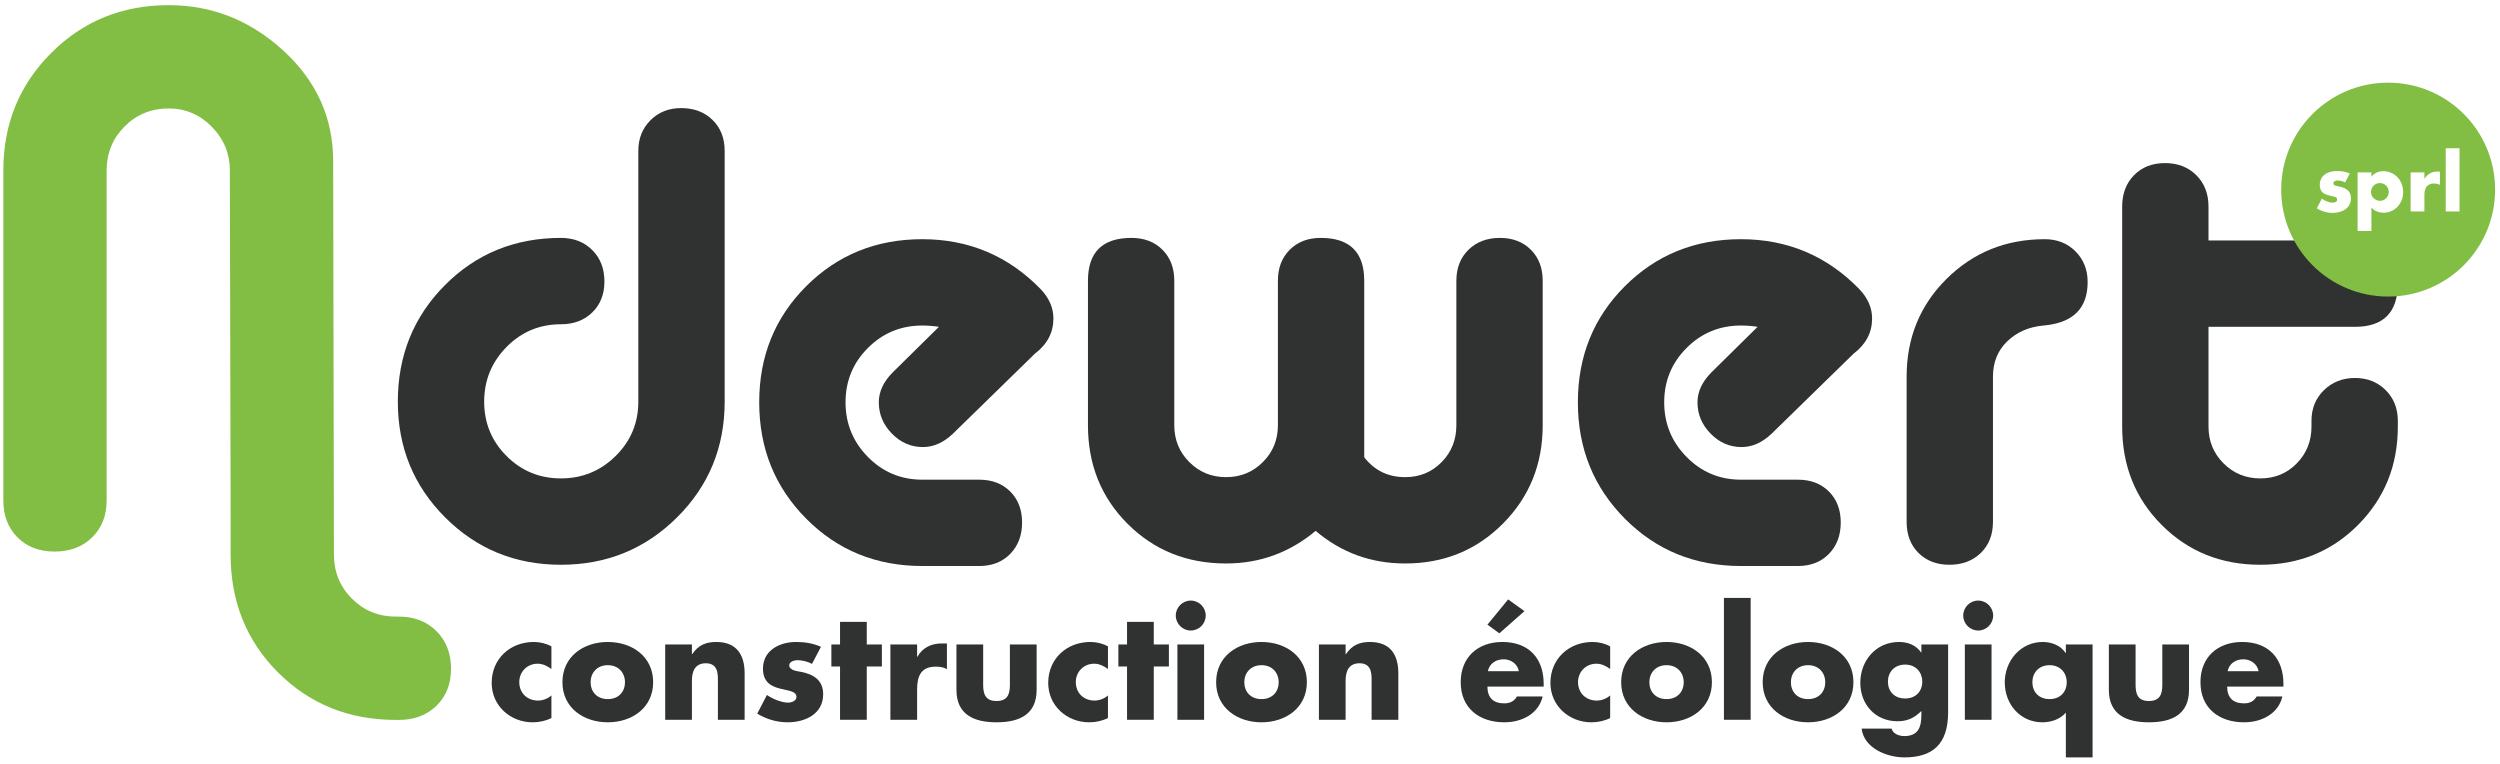
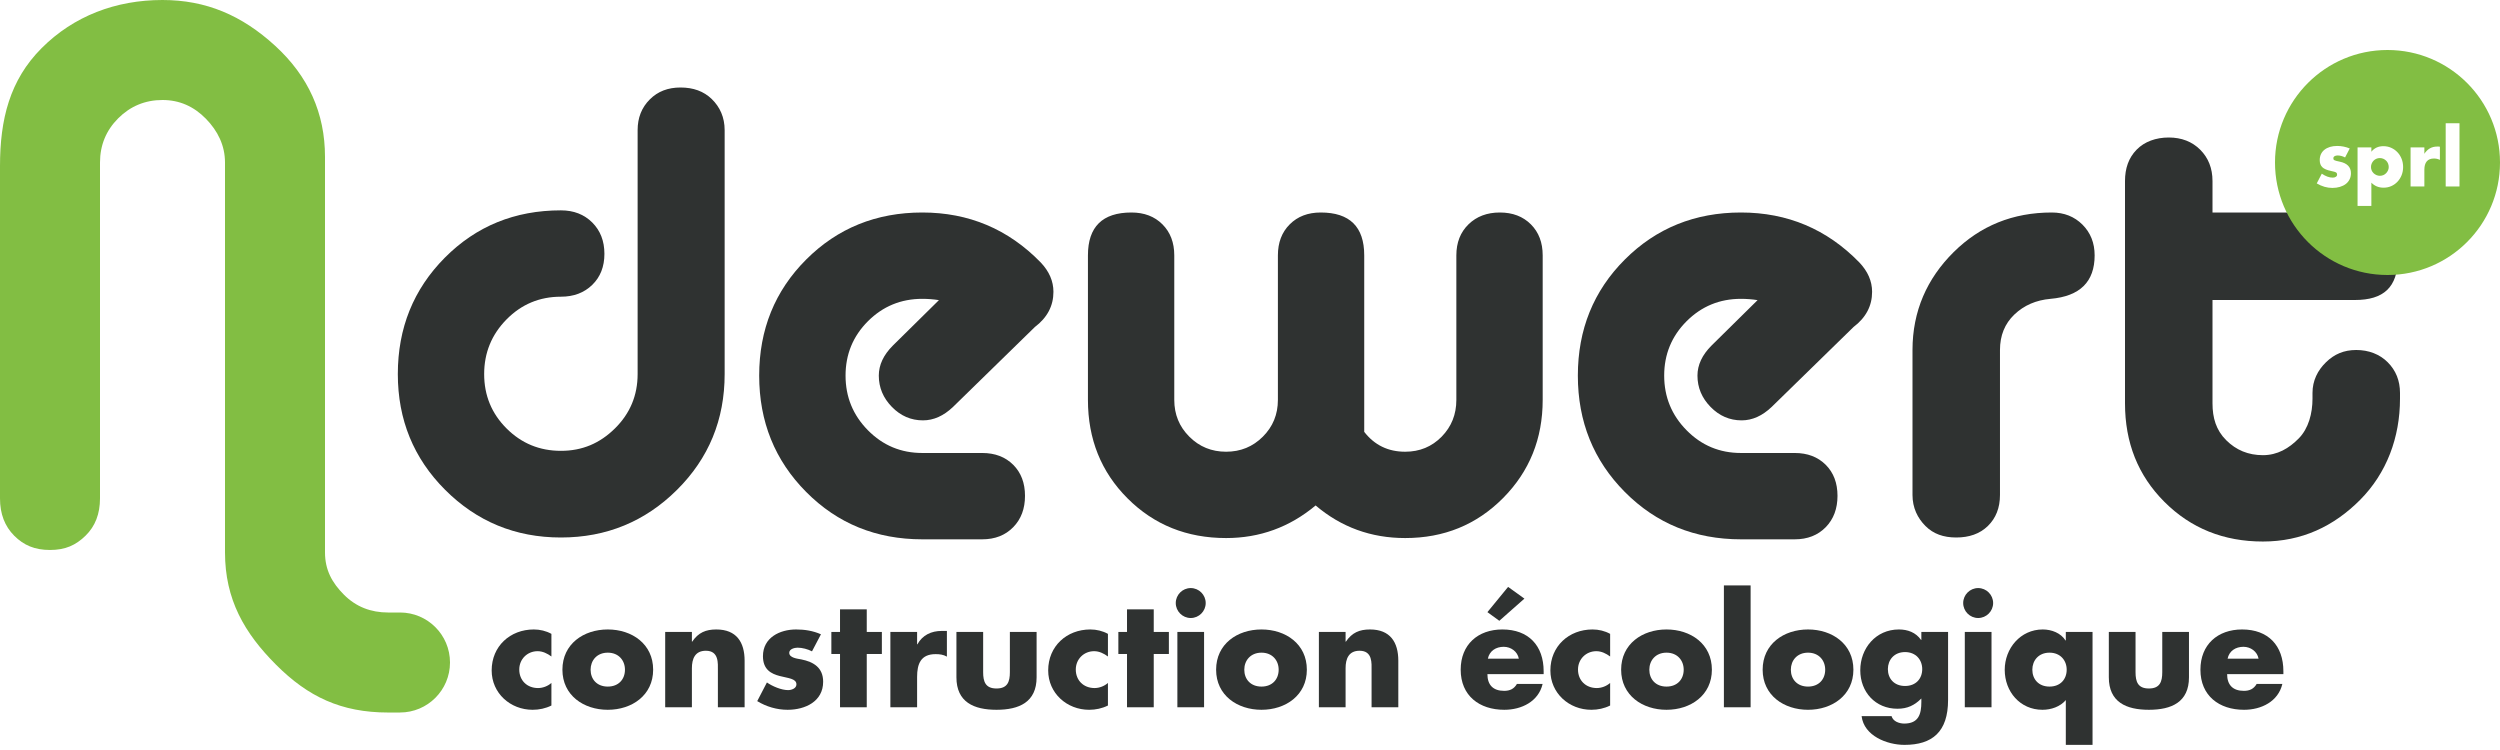
- <svg xmlns="http://www.w3.org/2000/svg" width="180px" height="55px" viewBox="0 0 180 55" version="1.1">
+ <svg xmlns="http://www.w3.org/2000/svg" width="200px" height="60px" viewBox="0 0 200 60" version="1.1">
  <defs />
-   <g id="Symbols" stroke="none" stroke-width="1" fill="none" fill-rule="evenodd">
-     <g id="Header" transform="translate(-20, -25)">
-       <g id="#HEADER">
-         <g id="logo" transform="translate(20, 25)">
-           <path d="M40.387,23.347 C38.851,23.347 37.547,23.892 36.472,24.981 C35.397,26.072 34.861,27.385 34.861,28.919 C34.861,30.454 35.397,31.759 36.472,32.833 C37.547,33.908 38.851,34.445 40.387,34.445 C41.922,34.445 43.234,33.908 44.324,32.833 C45.414,31.759 45.959,30.454 45.959,28.919 L45.959,10.867 C45.959,9.977 46.251,9.24 46.835,8.657 C47.417,8.074 48.154,7.782 49.045,7.782 C49.965,7.782 50.717,8.066 51.301,8.633 C51.884,9.202 52.176,9.946 52.176,10.867 L52.176,28.919 C52.176,32.205 51.032,34.983 48.745,37.254 C46.458,39.527 43.671,40.663 40.387,40.663 C37.101,40.663 34.323,39.527 32.051,37.254 C29.779,34.983 28.644,32.205 28.644,28.919 C28.644,25.603 29.772,22.81 32.028,20.538 C34.285,18.266 37.071,17.129 40.387,17.129 C41.308,17.129 42.06,17.422 42.643,18.005 C43.226,18.589 43.519,19.34 43.519,20.262 C43.519,21.182 43.226,21.927 42.643,22.495 C42.06,23.063 41.308,23.347 40.387,23.347" id="Fill-37" fill="#2F3231" />
-           <path d="M74.51,25.466 L68.616,31.221 C67.94,31.866 67.219,32.188 66.451,32.188 C65.592,32.188 64.847,31.866 64.218,31.221 C63.588,30.577 63.274,29.826 63.274,28.966 C63.274,28.198 63.611,27.476 64.287,26.8 L67.603,23.531 C67.203,23.47 66.804,23.438 66.405,23.438 C64.87,23.438 63.565,23.977 62.491,25.051 C61.416,26.126 60.879,27.43 60.879,28.966 C60.879,30.501 61.416,31.813 62.491,32.902 C63.565,33.993 64.87,34.537 66.405,34.537 L70.504,34.537 C71.425,34.537 72.169,34.822 72.738,35.389 C73.305,35.957 73.59,36.701 73.59,37.622 C73.59,38.543 73.305,39.297 72.738,39.879 C72.169,40.461 71.425,40.753 70.504,40.753 L66.405,40.753 C63.089,40.753 60.304,39.618 58.048,37.346 C55.79,35.074 54.663,32.281 54.663,28.966 C54.663,25.65 55.79,22.863 58.048,20.606 C60.304,18.351 63.089,17.222 66.405,17.222 C69.752,17.222 72.591,18.419 74.925,20.814 C75.539,21.458 75.846,22.165 75.846,22.932 C75.846,23.945 75.401,24.79 74.51,25.466" id="Fill-38" fill="#2F3231" />
-           <path d="M98.225,32.924 C98.965,33.877 99.944,34.354 101.175,34.354 C102.216,34.354 103.093,33.993 103.8,33.271 C104.505,32.55 104.858,31.667 104.858,30.623 L104.858,20.215 C104.858,19.294 105.151,18.551 105.732,17.982 C106.314,17.414 107.068,17.129 107.989,17.129 C108.911,17.129 109.654,17.414 110.224,17.982 C110.791,18.551 111.074,19.294 111.074,20.215 L111.074,30.623 C111.074,33.417 110.123,35.773 108.22,37.691 C106.314,39.612 103.967,40.57 101.175,40.57 C98.716,40.57 96.567,39.788 94.726,38.222 C92.854,39.788 90.703,40.57 88.279,40.57 C85.455,40.57 83.09,39.618 81.187,37.715 C79.283,35.812 78.333,33.448 78.333,30.623 L78.333,20.215 C78.333,18.159 79.376,17.129 81.464,17.129 C82.386,17.129 83.13,17.414 83.697,17.982 C84.264,18.551 84.549,19.294 84.549,20.215 L84.549,30.623 C84.549,31.667 84.91,32.55 85.632,33.271 C86.352,33.993 87.236,34.354 88.279,34.354 C89.323,34.354 90.205,33.993 90.926,33.271 C91.648,32.55 92.009,31.667 92.009,30.623 L92.009,20.215 C92.009,19.294 92.292,18.551 92.862,17.982 C93.429,17.414 94.173,17.129 95.095,17.129 C97.182,17.129 98.225,18.159 98.225,20.215 L98.225,32.924" id="Fill-39" fill="#2F3231" />
-           <path d="M133.456,25.466 L127.561,31.221 C126.885,31.866 126.163,32.188 125.397,32.188 C124.537,32.188 123.792,31.866 123.163,31.221 C122.534,30.577 122.219,29.826 122.219,28.966 C122.219,28.198 122.557,27.476 123.233,26.8 L126.547,23.531 C126.148,23.47 125.749,23.438 125.35,23.438 C123.814,23.438 122.51,23.977 121.436,25.051 C120.362,26.126 119.823,27.43 119.823,28.966 C119.823,30.501 120.362,31.813 121.436,32.902 C122.51,33.993 123.814,34.537 125.35,34.537 L129.449,34.537 C130.37,34.537 131.113,34.822 131.683,35.389 C132.249,35.957 132.534,36.701 132.534,37.622 C132.534,38.543 132.249,39.297 131.683,39.879 C131.113,40.461 130.37,40.753 129.449,40.753 L125.35,40.753 C122.035,40.753 119.249,39.618 116.992,37.346 C114.735,35.074 113.607,32.281 113.607,28.966 C113.607,25.65 114.735,22.863 116.992,20.606 C119.249,18.351 122.035,17.222 125.35,17.222 C128.696,17.222 131.537,18.419 133.869,20.814 C134.483,21.458 134.791,22.165 134.791,22.932 C134.791,23.945 134.346,24.79 133.456,25.466" id="Fill-40" fill="#2F3231" />
-           <path d="M143.493,27.123 L143.493,37.576 C143.493,38.498 143.202,39.243 142.619,39.81 C142.035,40.378 141.282,40.663 140.363,40.663 C139.441,40.663 138.696,40.378 138.129,39.81 C137.561,39.243 137.277,38.498 137.277,37.576 L137.277,27.123 C137.277,24.329 138.235,21.981 140.154,20.078 C142.074,18.174 144.43,17.222 147.224,17.222 C148.114,17.222 148.851,17.514 149.434,18.097 C150.017,18.681 150.31,19.417 150.31,20.308 C150.31,22.212 149.251,23.255 147.131,23.438 C146.087,23.531 145.221,23.907 144.53,24.567 C143.839,25.227 143.493,26.08 143.493,27.123" id="Fill-41" fill="#2F3231" />
-           <path d="M172.644,30.714 C172.644,33.509 171.693,35.866 169.79,37.785 C167.885,39.702 165.536,40.663 162.743,40.663 C159.919,40.663 157.555,39.711 155.651,37.806 C153.747,35.904 152.796,33.54 152.796,30.714 L152.796,14.873 C152.796,13.952 153.079,13.2 153.648,12.617 C154.215,12.035 154.96,11.742 155.882,11.742 C156.802,11.742 157.555,12.035 158.138,12.617 C158.721,13.2 159.012,13.952 159.012,14.873 L159.012,17.314 L169.559,17.314 C170.479,17.314 171.224,17.598 171.792,18.167 C172.359,18.734 172.644,19.478 172.644,20.4 C172.644,22.488 171.615,23.531 169.559,23.531 L159.012,23.531 L159.012,30.714 C159.012,31.759 159.374,32.643 160.095,33.363 C160.816,34.084 161.698,34.445 162.743,34.445 C163.787,34.445 164.662,34.084 165.368,33.363 C166.074,32.643 166.427,31.759 166.427,30.714 L166.427,30.301 C166.427,29.41 166.727,28.673 167.325,28.09 C167.925,27.507 168.668,27.215 169.559,27.215 C170.448,27.215 171.186,27.507 171.769,28.09 C172.352,28.673 172.644,29.41 172.644,30.301 L172.644,30.714" id="Fill-42" fill="#2F3231" />
-           <path d="M28.727,51.834 L28.506,51.834 C25.126,51.834 22.298,50.694 20.021,48.418 C17.743,46.139 16.605,43.313 16.605,39.934 L16.605,36.736 L16.549,12.273 C16.549,11.06 16.117,10.013 15.255,9.132 C14.391,8.25 13.354,7.809 12.142,7.809 C10.892,7.809 9.836,8.241 8.973,9.104 C8.11,9.969 7.678,11.025 7.678,12.273 L7.678,36.021 C7.678,37.123 7.329,38.012 6.632,38.693 C5.934,39.372 5.034,39.713 3.932,39.713 C2.83,39.713 1.939,39.372 1.26,38.693 C0.579,38.012 0.24,37.123 0.24,36.021 L0.24,12.273 C0.24,8.93 1.388,6.111 3.685,3.815 C5.979,1.519 8.799,0.371 12.142,0.371 C15.263,0.371 18.019,1.464 20.407,3.65 C22.794,5.836 23.988,8.49 23.988,11.612 L24.043,39.934 C24.043,41.18 24.475,42.236 25.338,43.101 C26.201,43.963 27.257,44.396 28.506,44.396 L28.727,44.396 C29.828,44.396 30.728,44.744 31.427,45.442 C32.124,46.139 32.473,47.041 32.473,48.143 C32.473,49.244 32.124,50.134 31.427,50.815 C30.728,51.493 29.828,51.834 28.727,51.834" id="Fill-43" fill="#82BE43" />
-           <path d="M39.702,48.168 C39.417,47.956 39.079,47.787 38.709,47.787 C37.969,47.787 37.388,48.357 37.388,49.108 C37.388,49.891 37.948,50.441 38.741,50.441 C39.079,50.441 39.449,50.303 39.702,50.07 L39.702,51.699 C39.28,51.91 38.815,52.006 38.35,52.006 C36.743,52.006 35.401,50.81 35.401,49.172 C35.401,47.428 36.732,46.222 38.435,46.222 C38.878,46.222 39.322,46.328 39.702,46.539 L39.702,48.168" id="Fill-44" fill="#2F3231" />
-           <path d="M42.524,49.119 C42.524,49.805 42.979,50.335 43.761,50.335 C44.544,50.335 44.998,49.805 44.998,49.119 C44.998,48.452 44.544,47.893 43.761,47.893 C42.979,47.893 42.524,48.452 42.524,49.119 Z M47.027,49.119 C47.027,50.958 45.505,52.006 43.761,52.006 C42.028,52.006 40.495,50.969 40.495,49.119 C40.495,47.269 42.017,46.222 43.761,46.222 C45.505,46.222 47.027,47.269 47.027,49.119 Z" id="Fill-45" fill="#2F3231" />
-           <path d="M49.818,47.099 L49.839,47.099 C50.284,46.444 50.822,46.222 51.573,46.222 C53.031,46.222 53.613,47.142 53.613,48.475 L53.613,51.824 L51.689,51.824 L51.689,49.182 C51.689,48.665 51.773,47.755 50.822,47.755 C50.04,47.755 49.818,48.337 49.818,49.013 L49.818,51.824 L47.894,51.824 L47.894,46.402 L49.818,46.402 L49.818,47.099" id="Fill-46" fill="#2F3231" />
-           <path d="M58.464,47.798 C58.168,47.639 57.757,47.533 57.429,47.533 C57.206,47.533 56.826,47.628 56.826,47.903 C56.826,48.273 57.429,48.327 57.693,48.378 C58.591,48.557 59.268,48.981 59.268,49.986 C59.268,51.413 57.967,52.006 56.71,52.006 C55.938,52.006 55.177,51.782 54.521,51.382 L55.219,50.038 C55.61,50.314 56.266,50.589 56.741,50.589 C56.985,50.589 57.344,50.472 57.344,50.176 C57.344,49.754 56.741,49.732 56.138,49.573 C55.536,49.415 54.933,49.119 54.933,48.147 C54.933,46.815 56.138,46.222 57.323,46.222 C57.936,46.222 58.549,46.318 59.11,46.571 L58.464,47.798" id="Fill-47" fill="#2F3231" />
-           <polyline id="Fill-48" fill="#2F3231" points="62.407 51.824 60.483 51.824 60.483 47.988 59.859 47.988 59.859 46.402 60.483 46.402 60.483 44.774 62.407 44.774 62.407 46.402 63.495 46.402 63.495 47.988 62.407 47.988 62.407 51.824" />
-           <path d="M66.032,47.291 L66.053,47.291 C66.423,46.624 67.058,46.328 67.808,46.328 L68.178,46.328 L68.178,48.178 C67.914,48.029 67.661,47.999 67.364,47.999 C66.296,47.999 66.032,48.706 66.032,49.637 L66.032,51.824 L64.108,51.824 L64.108,46.402 L66.032,46.402 L66.032,47.291" id="Fill-49" fill="#2F3231" />
-           <path d="M70.788,46.402 L70.788,49.3 C70.788,49.986 70.958,50.472 71.751,50.472 C72.544,50.472 72.712,49.986 72.712,49.3 L72.712,46.402 L74.637,46.402 L74.637,49.667 C74.637,51.455 73.378,52.006 71.751,52.006 C70.123,52.006 68.864,51.455 68.864,49.667 L68.864,46.402 L70.788,46.402" id="Fill-50" fill="#2F3231" />
-           <path d="M79.773,48.168 C79.488,47.956 79.15,47.787 78.779,47.787 C78.04,47.787 77.458,48.357 77.458,49.108 C77.458,49.891 78.018,50.441 78.812,50.441 C79.15,50.441 79.519,50.303 79.773,50.07 L79.773,51.699 C79.35,51.91 78.886,52.006 78.42,52.006 C76.813,52.006 75.471,50.81 75.471,49.172 C75.471,47.428 76.803,46.222 78.505,46.222 C78.949,46.222 79.393,46.328 79.773,46.539 L79.773,48.168" id="Fill-51" fill="#2F3231" />
-           <polyline id="Fill-52" fill="#2F3231" points="83.071 51.824 81.147 51.824 81.147 47.988 80.523 47.988 80.523 46.402 81.147 46.402 81.147 44.774 83.071 44.774 83.071 46.402 84.16 46.402 84.16 47.988 83.071 47.988 83.071 51.824" />
-           <path d="M84.773,51.824 L86.695,51.824 L86.695,46.402 L84.773,46.402 L84.773,51.824 Z M86.812,44.319 C86.812,44.911 86.326,45.398 85.734,45.398 C85.142,45.398 84.656,44.911 84.656,44.319 C84.656,43.727 85.142,43.241 85.734,43.241 C86.326,43.241 86.812,43.727 86.812,44.319 Z" id="Fill-53" fill="#2F3231" />
-           <path d="M89.59,49.119 C89.59,49.805 90.046,50.335 90.829,50.335 C91.611,50.335 92.065,49.805 92.065,49.119 C92.065,48.452 91.611,47.893 90.829,47.893 C90.046,47.893 89.59,48.452 89.59,49.119 Z M94.095,49.119 C94.095,50.958 92.572,52.006 90.829,52.006 C89.094,52.006 87.561,50.969 87.561,49.119 C87.561,47.269 89.084,46.222 90.829,46.222 C92.572,46.222 94.095,47.269 94.095,49.119 Z" id="Fill-54" fill="#2F3231" />
-           <path d="M96.884,47.099 L96.907,47.099 C97.35,46.444 97.889,46.222 98.64,46.222 C100.099,46.222 100.68,47.142 100.68,48.475 L100.68,51.824 L98.755,51.824 L98.755,49.182 C98.755,48.665 98.84,47.755 97.889,47.755 C97.107,47.755 96.884,48.337 96.884,49.013 L96.884,51.824 L94.962,51.824 L94.962,46.402 L96.884,46.402 L96.884,47.099" id="Fill-55" fill="#2F3231" />
-           <path d="M109.358,48.327 C109.263,47.808 108.787,47.47 108.269,47.47 C107.709,47.47 107.244,47.766 107.127,48.327 L109.358,48.327 Z M107.953,45.599 L107.095,44.975 L108.586,43.157 L109.76,44.002 L107.953,45.599 Z M111.145,49.437 L107.095,49.437 C107.095,50.218 107.507,50.642 108.301,50.642 C108.714,50.642 109.01,50.504 109.22,50.144 L111.07,50.144 C110.923,50.778 110.542,51.245 110.045,51.55 C109.548,51.857 108.935,52.006 108.311,52.006 C106.514,52.006 105.171,50.99 105.171,49.119 C105.171,47.312 106.409,46.222 108.174,46.222 C110.056,46.222 111.145,47.385 111.145,49.235 L111.145,49.437 Z" id="Fill-56" fill="#2F3231" />
-           <path d="M115.932,48.168 C115.648,47.956 115.308,47.787 114.939,47.787 C114.199,47.787 113.618,48.357 113.618,49.108 C113.618,49.891 114.178,50.441 114.971,50.441 C115.308,50.441 115.679,50.303 115.932,50.07 L115.932,51.699 C115.51,51.91 115.045,52.006 114.579,52.006 C112.971,52.006 111.63,50.81 111.63,49.172 C111.63,47.428 112.962,46.222 114.664,46.222 C115.108,46.222 115.552,46.328 115.932,46.539 L115.932,48.168" id="Fill-57" fill="#2F3231" />
-           <path d="M118.754,49.119 C118.754,49.805 119.209,50.335 119.991,50.335 C120.774,50.335 121.228,49.805 121.228,49.119 C121.228,48.452 120.774,47.893 119.991,47.893 C119.209,47.893 118.754,48.452 118.754,49.119 Z M123.258,49.119 C123.258,50.958 121.735,52.006 119.991,52.006 C118.258,52.006 116.724,50.969 116.724,49.119 C116.724,47.269 118.247,46.222 119.991,46.222 C121.735,46.222 123.258,47.269 123.258,49.119 Z" id="Fill-58" fill="#2F3231" />
-           <polygon id="Fill-59" fill="#2F3231" points="124.123 51.824 126.047 51.824 126.047 43.05 124.123 43.05" />
-           <path d="M128.944,49.119 C128.944,49.805 129.398,50.335 130.181,50.335 C130.963,50.335 131.417,49.805 131.417,49.119 C131.417,48.452 130.963,47.893 130.181,47.893 C129.398,47.893 128.944,48.452 128.944,49.119 Z M133.447,49.119 C133.447,50.958 131.924,52.006 130.181,52.006 C128.446,52.006 126.913,50.969 126.913,49.119 C126.913,47.269 128.436,46.222 130.181,46.222 C131.924,46.222 133.447,47.269 133.447,49.119 Z" id="Fill-60" fill="#2F3231" />
-           <path d="M135.93,49.076 C135.93,49.764 136.384,50.291 137.166,50.291 C137.948,50.291 138.403,49.764 138.403,49.076 C138.403,48.411 137.948,47.851 137.166,47.851 C136.384,47.851 135.93,48.411 135.93,49.076 Z M140.264,51.296 C140.264,53.602 139.122,54.532 137.124,54.532 C135.877,54.532 134.206,53.887 134.037,52.46 L136.194,52.46 C136.246,52.649 136.384,52.787 136.554,52.872 C136.722,52.956 136.923,52.998 137.102,52.998 C138.139,52.998 138.34,52.323 138.34,51.445 L138.34,51.191 C137.843,51.688 137.335,51.93 136.616,51.93 C135.031,51.93 133.942,50.726 133.942,49.162 C133.942,47.575 135.062,46.222 136.722,46.222 C137.356,46.222 137.938,46.434 138.319,46.974 L138.34,46.974 L138.34,46.402 L140.264,46.402 L140.264,51.296 Z" id="Fill-61" fill="#2F3231" />
-           <path d="M141.469,51.824 L143.391,51.824 L143.391,46.402 L141.469,46.402 L141.469,51.824 Z M143.508,44.319 C143.508,44.911 143.021,45.398 142.43,45.398 C141.838,45.398 141.352,44.911 141.352,44.319 C141.352,43.727 141.838,43.241 142.43,43.241 C143.021,43.241 143.508,43.727 143.508,44.319 Z" id="Fill-62" fill="#2F3231" />
-           <path d="M146.331,49.119 C146.331,49.805 146.785,50.335 147.567,50.335 C148.35,50.335 148.804,49.805 148.804,49.119 C148.804,48.452 148.35,47.893 147.567,47.893 C146.785,47.893 146.331,48.452 146.331,49.119 Z M150.665,54.532 L148.741,54.532 L148.741,51.307 C148.339,51.782 147.684,52.006 147.061,52.006 C145.443,52.006 144.343,50.694 144.343,49.131 C144.343,47.585 145.474,46.222 147.081,46.222 C147.717,46.222 148.381,46.475 148.72,47.016 L148.741,47.016 L148.741,46.402 L150.665,46.402 L150.665,54.532 Z" id="Fill-63" fill="#2F3231" />
-           <path d="M153.762,46.402 L153.762,49.3 C153.762,49.986 153.93,50.472 154.723,50.472 C155.517,50.472 155.686,49.986 155.686,49.3 L155.686,46.402 L157.609,46.402 L157.609,49.667 C157.609,51.455 156.352,52.006 154.723,52.006 C153.095,52.006 151.838,51.455 151.838,49.667 L151.838,46.402 L153.762,46.402" id="Fill-64" fill="#2F3231" />
-           <path d="M162.62,48.327 C162.524,47.808 162.049,47.47 161.531,47.47 C160.971,47.47 160.505,47.766 160.389,48.327 L162.62,48.327 Z M164.407,49.437 L160.356,49.437 C160.356,50.218 160.769,50.642 161.563,50.642 C161.975,50.642 162.271,50.504 162.482,50.144 L164.332,50.144 C164.184,50.778 163.803,51.245 163.306,51.55 C162.81,51.857 162.196,52.006 161.573,52.006 C159.776,52.006 158.433,50.99 158.433,49.119 C158.433,47.312 159.671,46.222 161.435,46.222 C163.318,46.222 164.407,47.385 164.407,49.235 L164.407,49.437 Z" id="Fill-65" fill="#2F3231" />
-           <path d="M179.648,13.652 C179.648,17.905 176.201,21.353 171.947,21.353 C167.694,21.353 164.246,17.905 164.246,13.652 C164.246,9.399 167.694,5.951 171.947,5.951 C176.201,5.951 179.648,9.399 179.648,13.652" id="Fill-66" fill="#82BE43" />
-           <path d="M168.849,13.137 C168.666,13.041 168.486,12.994 168.311,12.994 C168.22,12.994 168.146,13.012 168.089,13.049 C168.032,13.086 168.004,13.135 168.004,13.197 C168.004,13.23 168.009,13.256 168.018,13.276 C168.027,13.296 168.047,13.316 168.079,13.334 C168.109,13.353 168.155,13.369 168.215,13.383 C168.276,13.398 168.356,13.417 168.454,13.438 C168.729,13.493 168.933,13.591 169.068,13.732 C169.204,13.872 169.271,14.052 169.271,14.272 C169.271,14.436 169.238,14.584 169.172,14.716 C169.106,14.848 169.015,14.958 168.898,15.048 C168.782,15.137 168.64,15.206 168.476,15.256 C168.311,15.306 168.131,15.331 167.933,15.331 C167.553,15.331 167.178,15.223 166.809,15.006 L167.171,14.304 C167.449,14.495 167.711,14.59 167.96,14.59 C168.052,14.59 168.127,14.57 168.184,14.529 C168.244,14.489 168.273,14.438 168.273,14.376 C168.273,14.339 168.268,14.309 168.259,14.286 C168.25,14.262 168.231,14.24 168.201,14.22 C168.173,14.199 168.129,14.181 168.073,14.165 C168.016,14.149 167.942,14.131 167.851,14.113 C167.544,14.05 167.329,13.958 167.207,13.836 C167.084,13.714 167.023,13.545 167.023,13.328 C167.023,13.171 167.052,13.03 167.11,12.904 C167.169,12.777 167.252,12.671 167.362,12.583 C167.472,12.495 167.604,12.427 167.76,12.38 C167.916,12.332 168.088,12.309 168.279,12.309 C168.589,12.309 168.891,12.369 169.184,12.489 L168.849,13.137" id="Fill-67" fill="#FFFFFE" />
-           <path d="M171.992,13.827 C171.992,13.74 171.975,13.657 171.944,13.578 C171.914,13.499 171.869,13.431 171.81,13.372 C171.752,13.314 171.684,13.267 171.605,13.233 C171.526,13.198 171.441,13.18 171.35,13.18 C171.261,13.18 171.18,13.197 171.103,13.23 C171.026,13.263 170.959,13.308 170.903,13.367 C170.846,13.426 170.8,13.494 170.766,13.572 C170.73,13.651 170.714,13.734 170.714,13.822 C170.714,13.91 170.73,13.992 170.762,14.069 C170.796,14.146 170.842,14.213 170.901,14.269 C170.958,14.326 171.026,14.371 171.105,14.406 C171.185,14.441 171.267,14.458 171.354,14.458 C171.443,14.458 171.526,14.442 171.603,14.409 C171.679,14.376 171.745,14.33 171.802,14.272 C171.858,14.213 171.905,14.146 171.94,14.069 C171.974,13.992 171.992,13.912 171.992,13.827 Z M170.741,16.63 L169.748,16.63 L169.748,12.413 L170.741,12.413 L170.741,12.726 C170.953,12.459 171.241,12.325 171.607,12.325 C171.809,12.325 171.996,12.364 172.17,12.443 C172.343,12.521 172.494,12.628 172.622,12.764 C172.75,12.899 172.849,13.058 172.921,13.241 C172.992,13.423 173.027,13.619 173.027,13.827 C173.027,14.036 172.992,14.23 172.921,14.409 C172.849,14.588 172.751,14.745 172.625,14.88 C172.499,15.016 172.349,15.122 172.178,15.199 C172.006,15.276 171.819,15.314 171.619,15.314 C171.267,15.314 170.975,15.193 170.741,14.952 L170.741,16.63 Z" id="Fill-68" fill="#FFFFFE" />
-           <path d="M173.564,12.413 L174.557,12.413 L174.557,12.874 C174.664,12.706 174.794,12.576 174.947,12.487 C175.1,12.397 175.28,12.352 175.483,12.352 C175.509,12.352 175.538,12.352 175.57,12.352 C175.601,12.352 175.636,12.356 175.676,12.363 L175.676,13.312 C175.545,13.246 175.402,13.214 175.249,13.214 C175.018,13.214 174.846,13.282 174.73,13.419 C174.615,13.556 174.557,13.756 174.557,14.02 L174.557,15.226 L173.564,15.226 L173.564,12.413" id="Fill-69" fill="#FFFFFE" />
-           <polygon id="Fill-70" fill="#FFFFFE" points="176.092 15.226 177.086 15.226 177.086 10.674 176.092 10.674" />
-         </g>
+   <g id="Styleguide" stroke="none" stroke-width="1" fill="none" fill-rule="evenodd">
+     <g id="Logo" transform="translate(-10, -9)" fill-rule="nonzero">
+       <g id="logo" transform="translate(10, 9)">
+         <path d="M40.524,25.552 C39.33,26.764 38.733,28.222 38.733,29.927 C38.733,31.633 39.33,33.083 40.524,34.276 C41.718,35.47 43.167,36.067 44.873,36.067 C46.579,36.067 47.982,35.47 49.193,34.276 C50.404,33.083 51.01,31.633 51.01,29.927 L51.01,10.41 C51.01,9.42 51.334,8.602 51.983,7.954 C52.63,7.306 53.449,7 54.439,7 C55.461,7 56.297,7.297 56.945,7.928 C57.593,8.559 57.972,9.386 57.972,10.41 L57.972,29.927 C57.972,33.578 56.701,36.664 54.16,39.188 C51.619,41.714 48.523,43 44.873,43 C41.223,43 38.136,41.714 35.612,39.188 C33.088,36.664 31.826,33.578 31.826,29.927 C31.826,26.243 33.08,23.139 35.586,20.615 C38.094,18.091 41.189,16.828 44.873,16.828 C45.897,16.828 46.732,17.153 47.381,17.8 C48.028,18.449 48.353,19.284 48.353,20.308 C48.353,21.331 48.028,22.158 47.381,22.789 C46.732,23.421 45.897,23.736 44.873,23.736 C43.167,23.736 41.718,24.342 40.524,25.552 Z" id="Fill-37" fill="#2F3231" />
+         <path d="M76.241,32.555 C75.49,33.271 74.688,33.629 73.836,33.629 C72.881,33.629 72.052,33.271 71.353,32.555 C70.654,31.839 70.304,31.004 70.304,30.049 C70.304,29.195 70.68,28.394 71.431,27.643 L75.115,24.01 C74.671,23.942 74.228,23.907 73.784,23.907 C72.078,23.907 70.629,24.505 69.434,25.698 C68.24,26.894 67.644,28.343 67.644,30.049 C67.644,31.754 68.24,33.212 69.434,34.422 C70.629,35.634 72.078,36.239 73.784,36.239 L78.577,36.239 C79.6,36.239 80.427,36.555 81.059,37.185 C81.69,37.817 82,38.647 82,39.67 C82,40.693 81.69,41.528 81.059,42.174 C80.427,42.821 79.6,43.146 78.577,43.146 L73.784,43.146 C70.1,43.146 67.004,41.885 64.497,39.36 C61.988,36.836 60.735,33.732 60.735,30.049 C60.735,26.364 61.988,23.268 64.497,20.76 C67.004,18.254 70.1,17 73.784,17 C77.503,17 80.659,18.33 83.252,20.991 C83.934,21.707 84.275,22.492 84.275,23.345 C84.275,24.47 83.781,25.409 82.791,26.159 L76.241,32.555 Z" id="Fill-38" fill="#2F3231" />
+         <path d="M112.416,36.138 C113.573,36.138 114.547,35.736 115.333,34.934 C116.116,34.134 116.508,33.153 116.508,31.993 L116.508,20.429 C116.508,19.405 116.833,18.579 117.48,17.947 C118.127,17.316 118.964,17 119.987,17 C121.011,17 121.837,17.316 122.47,17.947 C123.101,18.579 123.415,19.405 123.415,20.429 L123.415,31.993 C123.415,35.097 122.359,37.715 120.244,39.846 C118.127,41.98 115.518,43.044 112.416,43.044 C109.684,43.044 107.296,42.175 105.25,40.436 C103.171,42.175 100.78,43.044 98.087,43.044 C94.949,43.044 92.321,41.987 90.206,39.872 C88.091,37.758 87.035,35.131 87.035,31.993 L87.035,20.429 C87.035,18.144 88.194,17 90.514,17 C91.538,17 92.365,17.316 92.995,17.947 C93.625,18.579 93.942,19.405 93.942,20.429 L93.942,31.993 C93.942,33.153 94.343,34.134 95.146,34.934 C95.945,35.736 96.927,36.138 98.087,36.138 C99.247,36.138 100.226,35.736 101.028,34.934 C101.83,34.134 102.232,33.153 102.232,31.993 L102.232,20.429 C102.232,19.405 102.546,18.579 103.179,17.947 C103.809,17.316 104.636,17 105.66,17 C107.979,17 109.138,18.144 109.138,20.429 L109.138,34.549 C109.96,35.608 111.049,36.138 112.416,36.138 Z" id="Fill-39" fill="#2F3231" />
+         <path d="M141.733,32.555 C140.982,33.271 140.18,33.629 139.329,33.629 C138.373,33.629 137.545,33.271 136.846,32.555 C136.147,31.839 135.797,31.004 135.797,30.049 C135.797,29.195 136.173,28.394 136.924,27.643 L140.607,24.01 C140.163,23.942 139.72,23.907 139.277,23.907 C137.57,23.907 136.121,24.505 134.927,25.698 C133.733,26.894 133.135,28.343 133.135,30.049 C133.135,31.754 133.733,33.212 134.927,34.422 C136.121,35.634 137.57,36.239 139.277,36.239 L143.578,36.239 C144.601,36.239 145.427,36.555 146.06,37.185 C146.689,37.817 147,38.643 147,39.667 C147,40.69 146.689,41.528 146.06,42.174 C145.427,42.821 144.601,43.146 143.578,43.146 L139.277,43.146 C135.593,43.146 132.497,41.885 129.989,39.36 C127.481,36.836 126.228,33.732 126.228,30.049 C126.228,26.364 127.481,23.268 129.989,20.76 C132.497,18.254 135.593,17 139.277,17 C142.995,17 146.151,18.33 148.743,20.991 C149.425,21.707 149.768,22.492 149.768,23.345 C149.768,24.47 149.273,25.409 148.284,26.159 L141.733,32.555 Z" id="Fill-40" fill="#2F3231" />
+         <path d="M159.998,39.599 C159.998,40.624 159.674,41.451 159.026,42.082 C158.378,42.712 157.522,43 156.5,43 C155.477,43 154.668,42.712 154.038,42.082 C153.407,41.451 153,40.624 153,39.599 L153,28.001 C153,24.897 154.156,22.288 156.288,20.173 C158.421,18.058 161.039,17 164.143,17 C165.132,17 165.95,17.325 166.599,17.972 C167.246,18.621 167.571,19.439 167.571,20.429 C167.571,22.544 166.395,23.703 164.04,23.907 C162.88,24.01 161.918,24.428 161.15,25.162 C160.382,25.894 159.998,26.842 159.998,28.001 L159.998,39.599 Z" id="Fill-41" fill="#2F3231" />
+         <path d="M188.817,39.982 C186.701,42.113 184.136,43.322 181.032,43.322 C177.894,43.322 175.268,42.264 173.152,40.148 C171.037,38.034 170,35.408 170,32.268 L170,14.484 C170,13.461 170.294,12.625 170.927,11.977 C171.556,11.33 172.476,11 173.5,11 C174.523,11 175.369,11.33 176.017,11.977 C176.665,12.625 177,13.461 177,14.484 L177,17 L188.396,17 C189.418,17 190.245,17.553 190.877,18.185 C191.507,18.816 191.823,19.642 191.823,20.666 C191.823,22.986 190.68,24 188.396,24 L177,24 L177,32.268 C177,33.43 177.288,34.411 178.09,35.211 C178.891,36.013 179.871,36.414 181.032,36.414 C182.191,36.414 183.12,35.871 183.904,35.069 C184.689,34.269 185,33.057 185,31.895 L185,31.436 C185,30.447 185.414,29.628 186.079,28.98 C186.745,28.332 187.51,28 188.5,28 C189.488,28 190.368,28.332 191.016,28.98 C191.664,29.628 192,30.447 192,31.436 L192,31.895 C192,35.001 190.931,37.85 188.817,39.982 Z" id="Fill-42" fill="#2F3231" />
+         <path d="M31.057,49.001 L32,49 C34.209,49 36,50.791 36,53 C36,55.209 34.209,57 32,57 L31.057,57.002 C27.282,57.002 24.636,55.73 22.093,53.188 C19.549,50.642 18,47.961 18,44.187 L18,13.005 C18,11.651 17.434,10.482 16.47,9.497 C15.506,8.512 14.353,8 13,8 C11.604,8 10.419,8.502 9.455,9.466 C8.491,10.432 8,11.611 8,13.005 L8,39.875 C8,41.106 7.619,42.099 6.84,42.859 C6.061,43.617 5.231,43.998 4,43.998 C2.77,43.998 1.898,43.617 1.139,42.859 C0.379,42.099 0,41.106 0,39.875 L0,13.293 C0,9.559 0.77,6.411 3.335,3.846 C5.898,1.282 9.26,0 12.994,0 C16.48,0 19.344,1.22 22.011,3.662 C24.678,6.103 26,9.063 26,12.55 L26,44.191 C26,45.584 26.555,46.614 27.519,47.58 C28.482,48.543 29.662,49.001 31.057,49.001 Z" id="Combined-Shape" fill="#82BE43" />
+         <path d="M44.113,52.519 C43.796,52.284 43.42,52.095 43.009,52.095 C42.187,52.095 41.541,52.729 41.541,53.563 C41.541,54.433 42.164,55.044 43.044,55.044 C43.42,55.044 43.832,54.891 44.113,54.633 L44.113,56.442 C43.644,56.676 43.127,56.783 42.61,56.783 C40.825,56.783 39.333,55.454 39.333,53.634 C39.333,51.697 40.813,50.357 42.704,50.357 C43.198,50.357 43.691,50.474 44.113,50.709 L44.113,52.519" id="Fill-44" fill="#2F3231" />
+         <path d="M47.248,53.576 C47.248,54.338 47.753,54.927 48.622,54.927 C49.492,54.927 49.997,54.338 49.997,53.576 C49.997,52.835 49.492,52.213 48.622,52.213 C47.753,52.213 47.248,52.835 47.248,53.576 Z M52.252,53.576 C52.252,55.619 50.56,56.783 48.622,56.783 C46.697,56.783 44.993,55.631 44.993,53.576 C44.993,51.52 46.685,50.357 48.622,50.357 C50.56,50.357 52.252,51.52 52.252,53.576 Z" id="Fill-45" fill="#2F3231" />
+         <path d="M55.352,51.331 L55.376,51.331 C55.87,50.604 56.468,50.357 57.302,50.357 C58.923,50.357 59.569,51.379 59.569,52.86 L59.569,56.582 L57.431,56.582 L57.431,53.646 C57.431,53.071 57.525,52.06 56.468,52.06 C55.599,52.06 55.352,52.707 55.352,53.458 L55.352,56.582 L53.215,56.582 L53.215,50.556 L55.352,50.556 L55.352,51.331" id="Fill-46" fill="#2F3231" />
+         <path d="M64.959,52.108 C64.63,51.931 64.173,51.814 63.808,51.814 C63.561,51.814 63.139,51.919 63.139,52.225 C63.139,52.635 63.808,52.695 64.102,52.752 C65.1,52.952 65.852,53.422 65.852,54.539 C65.852,56.124 64.407,56.783 63.01,56.783 C62.152,56.783 61.306,56.535 60.578,56.09 L61.353,54.597 C61.788,54.903 62.516,55.209 63.045,55.209 C63.315,55.209 63.714,55.079 63.714,54.75 C63.714,54.281 63.045,54.257 62.375,54.08 C61.706,53.905 61.036,53.576 61.036,52.495 C61.036,51.015 62.375,50.357 63.691,50.357 C64.372,50.357 65.053,50.464 65.676,50.744 L64.959,52.108" id="Fill-47" fill="#2F3231" />
+         <polyline id="Fill-48" fill="#2F3231" points="69.34 56.582 67.202 56.582 67.202 52.319 66.509 52.319 66.509 50.556 67.202 50.556 67.202 48.748 69.34 48.748 69.34 50.556 70.549 50.556 70.549 52.319 69.34 52.319 69.34 56.582" />
+         <path d="M73.368,51.544 L73.391,51.544 C73.802,50.803 74.507,50.474 75.341,50.474 L75.752,50.474 L75.752,52.53 C75.458,52.365 75.177,52.331 74.847,52.331 C73.661,52.331 73.368,53.117 73.368,54.151 L73.368,56.582 L71.23,56.582 L71.23,50.556 L73.368,50.556 L73.368,51.544" id="Fill-49" fill="#2F3231" />
+         <path d="M78.652,50.556 L78.652,53.776 C78.652,54.539 78.841,55.079 79.721,55.079 C80.603,55.079 80.79,54.539 80.79,53.776 L80.79,50.556 L82.928,50.556 L82.928,54.185 C82.928,56.172 81.53,56.783 79.721,56.783 C77.913,56.783 76.514,56.172 76.514,54.185 L76.514,50.556 L78.652,50.556" id="Fill-50" fill="#2F3231" />
+         <path d="M88.635,52.519 C88.318,52.284 87.943,52.095 87.531,52.095 C86.709,52.095 86.063,52.729 86.063,53.563 C86.063,54.433 86.686,55.044 87.567,55.044 C87.943,55.044 88.353,54.891 88.635,54.633 L88.635,56.442 C88.165,56.676 87.649,56.783 87.132,56.783 C85.347,56.783 83.855,55.454 83.855,53.634 C83.855,51.697 85.335,50.357 87.226,50.357 C87.719,50.357 88.212,50.474 88.635,50.709 L88.635,52.519" id="Fill-51" fill="#2F3231" />
+         <polyline id="Fill-52" fill="#2F3231" points="92.299 56.582 90.161 56.582 90.161 52.319 89.469 52.319 89.469 50.556 90.161 50.556 90.161 48.748 92.299 48.748 92.299 50.556 93.51 50.556 93.51 52.319 92.299 52.319 92.299 56.582" />
+         <path d="M94.19,56.582 L96.326,56.582 L96.326,50.556 L94.19,50.556 L94.19,56.582 Z M96.456,48.243 C96.456,48.9 95.916,49.441 95.258,49.441 C94.601,49.441 94.061,48.9 94.061,48.243 C94.061,47.585 94.601,47.045 95.258,47.045 C95.916,47.045 96.456,47.585 96.456,48.243 Z" id="Fill-53" fill="#2F3231" />
+         <path d="M99.543,53.576 C99.543,54.338 100.05,54.927 100.919,54.927 C101.788,54.927 102.293,54.338 102.293,53.576 C102.293,52.835 101.788,52.213 100.919,52.213 C100.05,52.213 99.543,52.835 99.543,53.576 Z M104.548,53.576 C104.548,55.619 102.856,56.783 100.919,56.783 C98.992,56.783 97.289,55.631 97.289,53.576 C97.289,51.52 98.98,50.357 100.919,50.357 C102.856,50.357 104.548,51.52 104.548,53.576 Z" id="Fill-54" fill="#2F3231" />
+         <path d="M107.647,51.331 L107.672,51.331 C108.164,50.604 108.764,50.357 109.598,50.357 C111.219,50.357 111.865,51.379 111.865,52.86 L111.865,56.582 L109.726,56.582 L109.726,53.646 C109.726,53.071 109.821,52.06 108.764,52.06 C107.894,52.06 107.647,52.707 107.647,53.458 L107.647,56.582 L105.511,56.582 L105.511,50.556 L107.647,50.556 L107.647,51.331" id="Fill-55" fill="#2F3231" />
+         <path d="M121.507,52.695 C121.401,52.119 120.873,51.744 120.297,51.744 C119.675,51.744 119.158,52.072 119.028,52.695 L121.507,52.695 Z M119.945,49.664 L118.993,48.971 L120.648,46.952 L121.953,47.89 L119.945,49.664 Z M123.492,53.929 L118.993,53.929 C118.993,54.797 119.451,55.268 120.332,55.268 C120.791,55.268 121.12,55.115 121.354,54.715 L123.409,54.715 C123.246,55.419 122.822,55.937 122.27,56.277 C121.718,56.618 121.036,56.783 120.343,56.783 C118.347,56.783 116.855,55.655 116.855,53.576 C116.855,51.568 118.23,50.357 120.191,50.357 C122.282,50.357 123.492,51.649 123.492,53.705 L123.492,53.929 Z" id="Fill-56" fill="#2F3231" />
+         <path d="M128.811,52.519 C128.495,52.284 128.118,52.095 127.707,52.095 C126.885,52.095 126.24,52.729 126.24,53.563 C126.24,54.433 126.862,55.044 127.744,55.044 C128.118,55.044 128.529,54.891 128.811,54.633 L128.811,56.442 C128.342,56.676 127.825,56.783 127.307,56.783 C125.521,56.783 124.031,55.454 124.031,53.634 C124.031,51.697 125.511,50.357 127.402,50.357 C127.896,50.357 128.389,50.474 128.811,50.709 L128.811,52.519" id="Fill-57" fill="#2F3231" />
+         <path d="M131.946,53.576 C131.946,54.338 132.452,54.927 133.321,54.927 C134.191,54.927 134.696,54.338 134.696,53.576 C134.696,52.835 134.191,52.213 133.321,52.213 C132.452,52.213 131.946,52.835 131.946,53.576 Z M136.951,53.576 C136.951,55.619 135.259,56.783 133.321,56.783 C131.395,56.783 129.691,55.631 129.691,53.576 C129.691,51.52 131.383,50.357 133.321,50.357 C135.259,50.357 136.951,51.52 136.951,53.576 Z" id="Fill-58" fill="#2F3231" />
+         <polygon id="Fill-59" fill="#2F3231" points="137.912 56.582 140.049 56.582 140.049 46.833 137.912 46.833" />
+         <path d="M143.268,53.576 C143.268,54.338 143.773,54.927 144.642,54.927 C145.512,54.927 146.016,54.338 146.016,53.576 C146.016,52.835 145.512,52.213 144.642,52.213 C143.773,52.213 143.268,52.835 143.268,53.576 Z M148.272,53.576 C148.272,55.619 146.579,56.783 144.642,56.783 C142.716,56.783 141.012,55.631 141.012,53.576 C141.012,51.52 142.704,50.357 144.642,50.357 C146.579,50.357 148.272,51.52 148.272,53.576 Z" id="Fill-60" fill="#2F3231" />
+         <path d="M151.03,53.528 C151.03,54.292 151.535,54.878 152.404,54.878 C153.273,54.878 153.778,54.292 153.778,53.528 C153.778,52.789 153.273,52.166 152.404,52.166 C151.535,52.166 151.03,52.789 151.03,53.528 Z M155.846,55.994 C155.846,58.557 154.577,59.59 152.358,59.59 C150.971,59.59 149.115,58.874 148.928,57.288 L151.324,57.288 C151.382,57.498 151.535,57.651 151.723,57.746 C151.911,57.839 152.134,57.886 152.333,57.886 C153.485,57.886 153.708,57.135 153.708,56.16 L153.708,55.878 C153.156,56.43 152.592,56.699 151.793,56.699 C150.032,56.699 148.822,55.362 148.822,53.623 C148.822,51.86 150.066,50.357 151.911,50.357 C152.615,50.357 153.262,50.592 153.685,51.193 L153.708,51.193 L153.708,50.556 L155.846,50.556 L155.846,55.994 Z" id="Fill-61" fill="#2F3231" />
+         <path d="M157.184,56.582 L159.321,56.582 L159.321,50.556 L157.184,50.556 L157.184,56.582 Z M159.451,48.243 C159.451,48.9 158.91,49.441 158.253,49.441 C157.595,49.441 157.055,48.9 157.055,48.243 C157.055,47.585 157.595,47.045 158.253,47.045 C158.91,47.045 159.451,47.585 159.451,48.243 Z" id="Fill-62" fill="#2F3231" />
+         <path d="M162.587,53.576 C162.587,54.338 163.092,54.927 163.961,54.927 C164.831,54.927 165.335,54.338 165.335,53.576 C165.335,52.835 164.831,52.213 163.961,52.213 C163.092,52.213 162.587,52.835 162.587,53.576 Z M167.403,59.59 L165.265,59.59 L165.265,56.007 C164.818,56.535 164.09,56.783 163.398,56.783 C161.6,56.783 160.378,55.326 160.378,53.588 C160.378,51.872 161.635,50.357 163.42,50.357 C164.127,50.357 164.865,50.638 165.242,51.239 L165.265,51.239 L165.265,50.556 L167.403,50.556 L167.403,59.59 Z" id="Fill-63" fill="#2F3231" />
+         <path d="M170.843,50.556 L170.843,53.776 C170.843,54.539 171.03,55.079 171.912,55.079 C172.793,55.079 172.981,54.539 172.981,53.776 L172.981,50.556 L175.118,50.556 L175.118,54.185 C175.118,56.172 173.722,56.783 171.912,56.783 C170.103,56.783 168.706,56.172 168.706,54.185 L168.706,50.556 L170.843,50.556" id="Fill-64" fill="#2F3231" />
+         <path d="M180.686,52.695 C180.579,52.119 180.051,51.744 179.476,51.744 C178.853,51.744 178.336,52.072 178.207,52.695 L180.686,52.695 Z M182.671,53.929 L178.17,53.929 C178.17,54.797 178.629,55.268 179.511,55.268 C179.969,55.268 180.298,55.115 180.533,54.715 L182.588,54.715 C182.423,55.419 182.001,55.937 181.448,56.277 C180.897,56.618 180.215,56.783 179.522,56.783 C177.526,56.783 176.034,55.655 176.034,53.576 C176.034,51.568 177.409,50.357 179.369,50.357 C181.461,50.357 182.671,51.649 182.671,53.705 L182.671,53.929 Z" id="Fill-65" fill="#2F3231" />
+         <path d="M200,13 C200,17.97 195.972,22 191,22 C186.03,22 182,17.97 182,13 C182,8.03 186.03,4 191,4 C195.972,4 200,8.03 200,13" id="Fill-66" fill="#82BE43" />
+         <path d="M187.606,12.596 C187.403,12.49 187.204,12.437 187.008,12.437 C186.908,12.437 186.825,12.458 186.762,12.498 C186.699,12.539 186.668,12.594 186.668,12.663 C186.668,12.7 186.673,12.729 186.684,12.751 C186.693,12.773 186.715,12.796 186.751,12.816 C186.784,12.836 186.836,12.854 186.902,12.87 C186.97,12.886 187.059,12.907 187.167,12.931 C187.473,12.992 187.7,13.101 187.85,13.257 C188.001,13.413 188.076,13.613 188.076,13.857 C188.076,14.04 188.039,14.204 187.965,14.351 C187.892,14.498 187.791,14.62 187.661,14.72 C187.532,14.819 187.374,14.896 187.192,14.951 C187.008,15.006 186.808,15.034 186.589,15.034 C186.166,15.034 185.75,14.914 185.34,14.673 L185.743,13.894 C186.051,14.105 186.343,14.211 186.619,14.211 C186.721,14.211 186.804,14.189 186.868,14.143 C186.934,14.099 186.967,14.042 186.967,13.973 C186.967,13.932 186.961,13.899 186.951,13.873 C186.941,13.846 186.92,13.822 186.887,13.8 C186.855,13.777 186.807,13.757 186.744,13.739 C186.681,13.72 186.598,13.701 186.498,13.681 C186.157,13.611 185.918,13.509 185.782,13.373 C185.645,13.237 185.578,13.049 185.578,12.809 C185.578,12.635 185.61,12.477 185.674,12.337 C185.74,12.197 185.833,12.078 185.955,11.981 C186.077,11.883 186.223,11.808 186.396,11.755 C186.57,11.702 186.761,11.676 186.974,11.676 C187.318,11.676 187.653,11.743 187.979,11.877 L187.606,12.596" id="Fill-67" fill="#FFFFFE" />
+         <path d="M191.098,13.363 C191.098,13.266 191.08,13.174 191.046,13.086 C191.012,12.999 190.962,12.923 190.896,12.858 C190.833,12.794 190.756,12.741 190.669,12.703 C190.581,12.664 190.486,12.645 190.386,12.645 C190.287,12.645 190.196,12.663 190.111,12.7 C190.026,12.737 189.951,12.787 189.888,12.852 C189.826,12.917 189.774,12.994 189.737,13.08 C189.697,13.167 189.679,13.26 189.679,13.357 C189.679,13.455 189.697,13.547 189.733,13.632 C189.769,13.717 189.82,13.792 189.886,13.855 C189.95,13.917 190.026,13.968 190.114,14.006 C190.202,14.045 190.294,14.064 190.39,14.064 C190.489,14.064 190.581,14.047 190.666,14.01 C190.751,13.973 190.824,13.922 190.888,13.857 C190.95,13.792 191.002,13.717 191.041,13.632 C191.079,13.547 191.098,13.457 191.098,13.363 Z M189.709,16.477 L188.605,16.477 L188.605,11.792 L189.709,11.792 L189.709,12.139 C189.945,11.843 190.265,11.694 190.671,11.694 C190.895,11.694 191.104,11.738 191.296,11.825 C191.489,11.912 191.657,12.031 191.798,12.182 C191.941,12.332 192.051,12.509 192.131,12.712 C192.21,12.914 192.249,13.132 192.249,13.363 C192.249,13.596 192.21,13.81 192.131,14.01 C192.051,14.208 191.943,14.383 191.802,14.533 C191.662,14.684 191.496,14.802 191.306,14.887 C191.114,14.973 190.907,15.015 190.684,15.015 C190.294,15.015 189.969,14.881 189.709,14.613 L189.709,16.477 Z" id="Fill-68" fill="#FFFFFE" />
+         <path d="M192.846,11.792 L193.949,11.792 L193.949,12.304 C194.067,12.117 194.212,11.973 194.382,11.874 C194.553,11.774 194.752,11.724 194.978,11.724 C195.007,11.724 195.038,11.724 195.074,11.724 C195.108,11.724 195.147,11.729 195.192,11.737 L195.192,12.791 C195.046,12.718 194.888,12.681 194.718,12.681 C194.461,12.681 194.269,12.757 194.14,12.91 C194.014,13.062 193.949,13.284 193.949,13.577 L193.949,14.918 L192.846,14.918 L192.846,11.792" id="Fill-69" fill="#FFFFFE" />
+         <polygon id="Fill-70" fill="#FFFFFE" points="195.655 14.918 196.759 14.918 196.759 9.86 195.655 9.86" />
      </g>
    </g>
  </g>
</svg>
